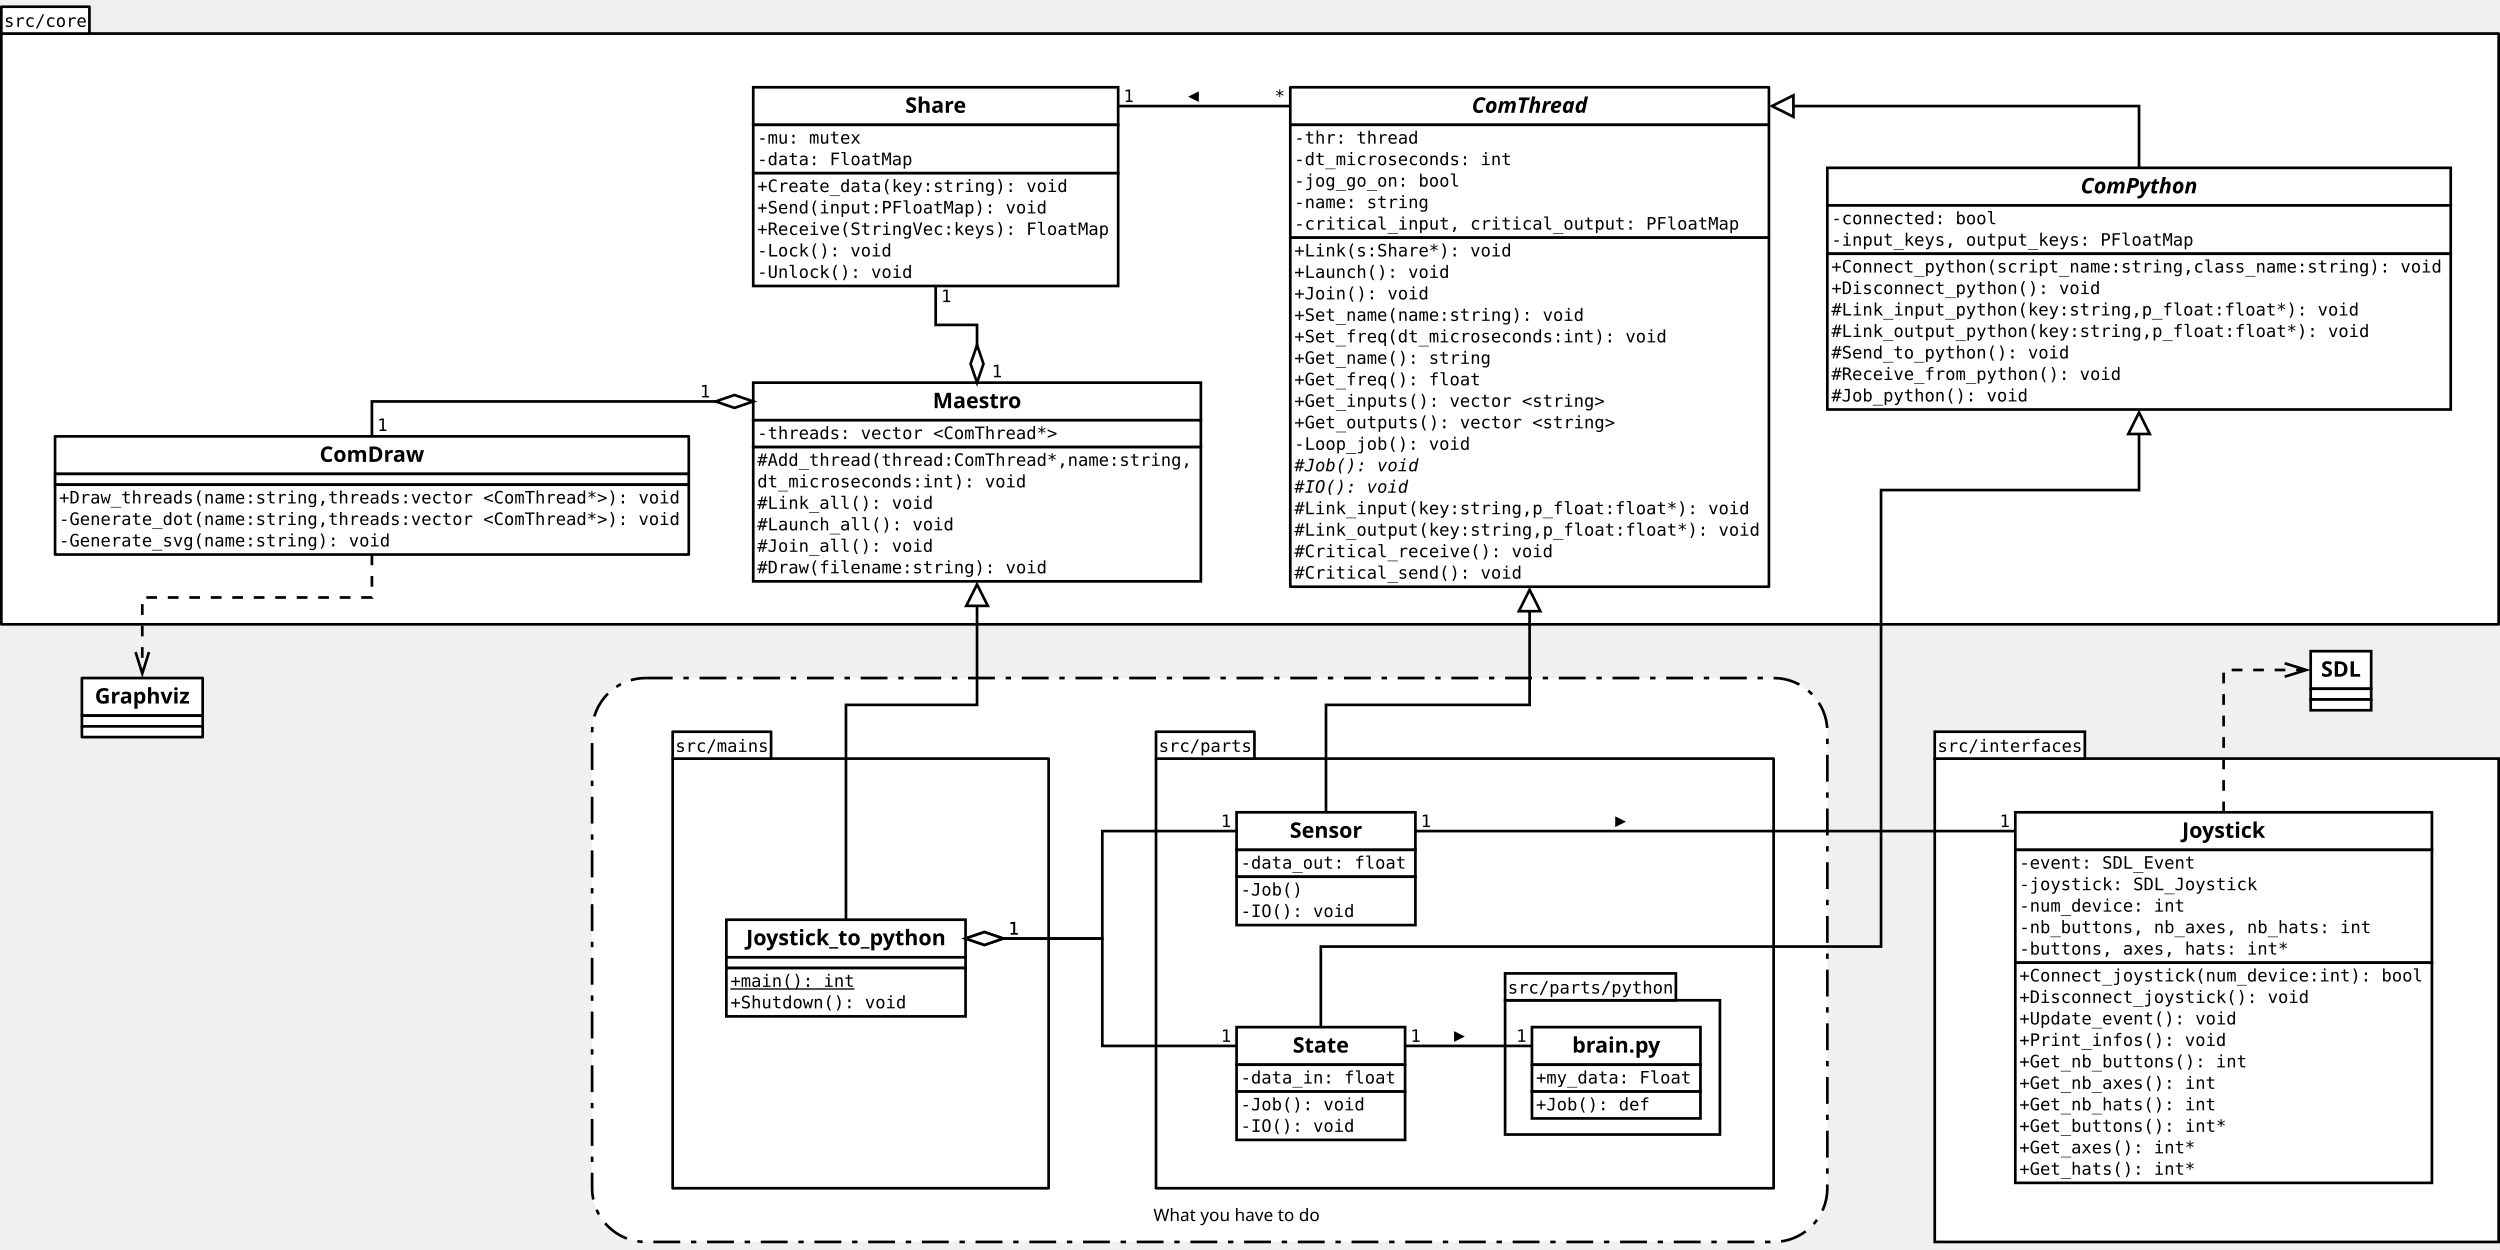
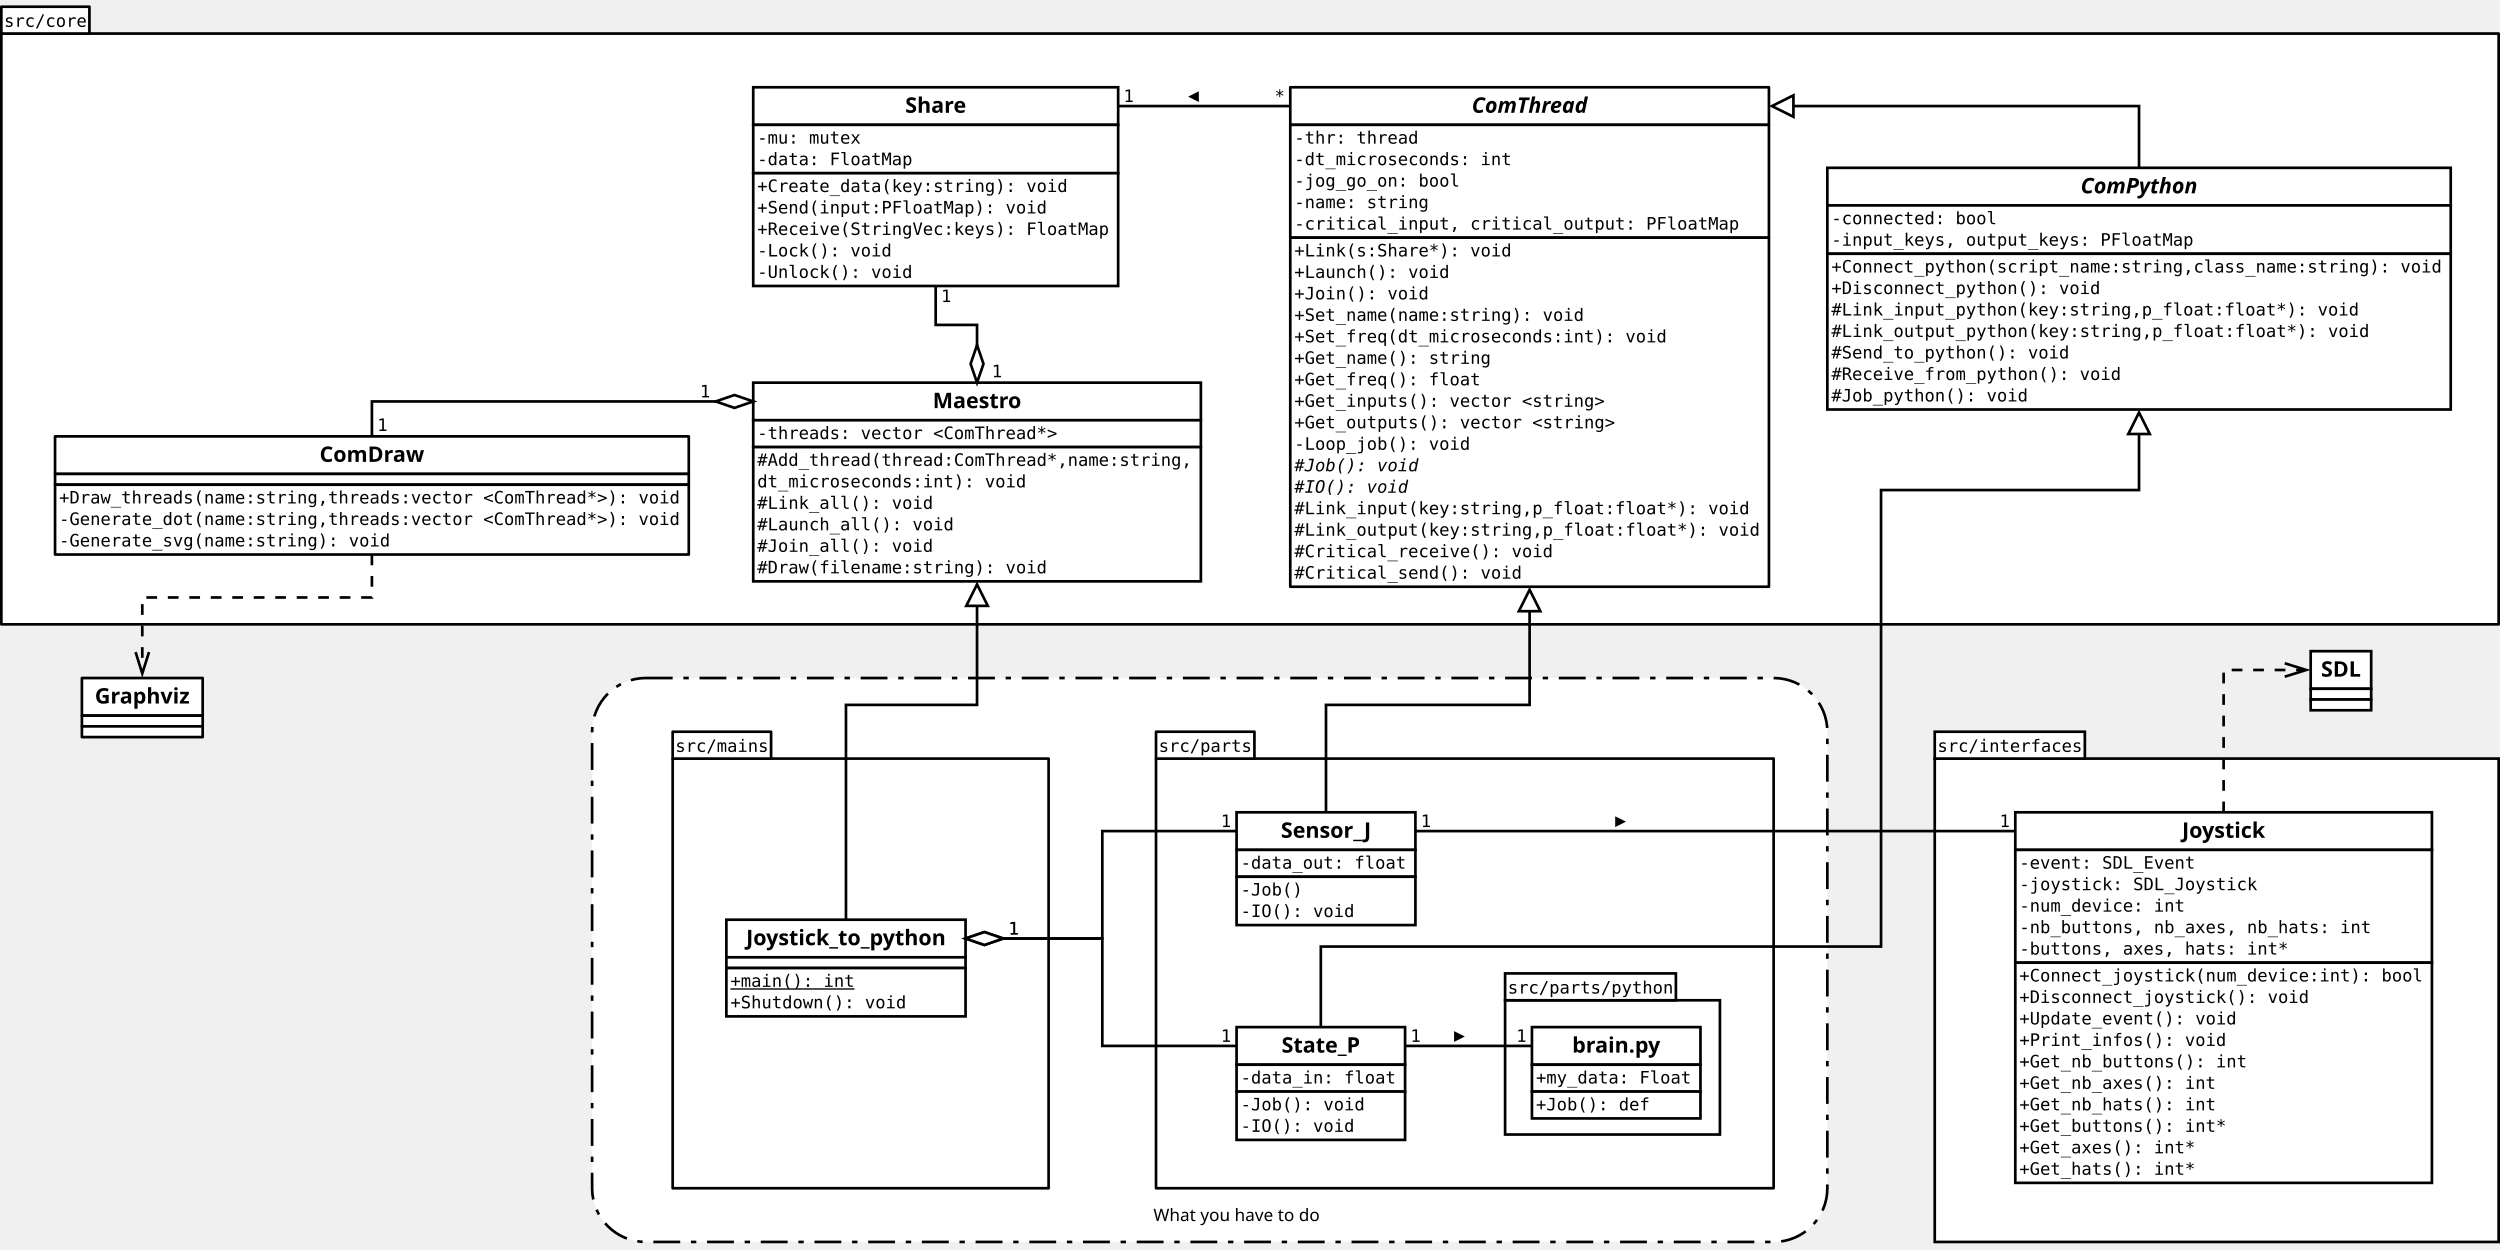
<svg xmlns="http://www.w3.org/2000/svg" width="94cm" height="47cm" viewBox="-41 59 1862 923">
  <g>
    <rect style="fill: #ffffff" x="1400" y="620" width="420" height="360" />
    <rect style="fill: none; fill-opacity:0; stroke-width: 2; stroke: #000000" x="1400" y="620" width="420" height="360" />
    <rect style="fill: #ffffff" x="1400" y="600" width="111.8" height="20" />
    <rect style="fill: none; fill-opacity:0; stroke-width: 2; stroke: #000000" x="1400" y="600" width="111.8" height="20" />
    <text font-size="12.8" style="fill: #000000;text-anchor:start;font-family:monospace;font-style:normal;font-weight:normal" x="1402" y="615">src/interfaces</text>
  </g>
  <g>
    <rect style="fill: #ffffff" x="400" y="560" width="920" height="420" rx="40" ry="40" />
    <rect style="fill: none; fill-opacity:0; stroke-width: 2; stroke-linejoin: round; stroke-dasharray: 20 8 4 8; stroke: #000000" x="400" y="560" width="920" height="420" rx="40" ry="40" />
  </g>
  <g>
    <rect style="fill: #ffffff" x="460" y="620" width="280" height="320" />
    <rect style="fill: none; fill-opacity:0; stroke-width: 2; stroke-linejoin: round; stroke: #000000" x="460" y="620" width="280" height="320" />
    <rect style="fill: #ffffff" x="460" y="600" width="73.3" height="20" />
    <rect style="fill: none; fill-opacity:0; stroke-width: 2; stroke-linejoin: round; stroke: #000000" x="460" y="600" width="73.3" height="20" />
    <text font-size="12.8" style="fill: #000000;text-anchor:start;font-family:monospace;font-style:normal;font-weight:normal" x="462" y="615">src/mains</text>
  </g>
  <g>
    <rect style="fill: #ffffff" x="820" y="620" width="460" height="320" />
    <rect style="fill: none; fill-opacity:0; stroke-width: 2; stroke-linejoin: round; stroke: #000000" x="820" y="620" width="460" height="320" />
    <rect style="fill: #ffffff" x="820" y="600" width="73.3" height="20" />
    <rect style="fill: none; fill-opacity:0; stroke-width: 2; stroke-linejoin: round; stroke: #000000" x="820" y="600" width="73.3" height="20" />
    <text font-size="12.8" style="fill: #000000;text-anchor:start;font-family:monospace;font-style:normal;font-weight:normal" x="822" y="615">src/parts</text>
  </g>
  <g>
    <rect style="fill: #ffffff" x="-40" y="80" width="1860" height="440" />
    <rect style="fill: none; fill-opacity:0; stroke-width: 2; stroke-linejoin: round; stroke: #000000" x="-40" y="80" width="1860" height="440" />
    <rect style="fill: #ffffff" x="-40" y="60" width="65.6" height="20" />
    <rect style="fill: none; fill-opacity:0; stroke-width: 2; stroke-linejoin: round; stroke: #000000" x="-40" y="60" width="65.6" height="20" />
    <text font-size="12.8" style="fill: #000000;text-anchor:start;font-family:monospace;font-style:normal;font-weight:normal" x="-38" y="75">src/core</text>
  </g>
  <g>
    <rect style="fill: #ffffff" x="920" y="120" width="356.5" height="28" />
    <rect style="fill: none; fill-opacity:0; stroke-width: 2; stroke-linejoin: round; stroke: #000000" x="920" y="120" width="356.5" height="28" />
    <text font-size="16" style="fill: #000000;text-anchor:middle;font-family:sans-serif;font-style:italic;font-weight:700" x="1098.25" y="139">ComThread</text>
    <rect style="fill: #ffffff" x="920" y="148" width="356.5" height="84" />
    <rect style="fill: none; fill-opacity:0; stroke-width: 2; stroke-linejoin: round; stroke: #000000" x="920" y="148" width="356.5" height="84" />
    <text font-size="12.8" style="fill: #000000;text-anchor:start;font-family:monospace;font-style:normal;font-weight:normal" x="923" y="162">-thr: thread</text>
    <text font-size="12.8" style="fill: #000000;text-anchor:start;font-family:monospace;font-style:normal;font-weight:normal" x="923" y="178">-dt_microseconds: int</text>
    <text font-size="12.8" style="fill: #000000;text-anchor:start;font-family:monospace;font-style:normal;font-weight:normal" x="923" y="194">-jog_go_on: bool</text>
    <text font-size="12.8" style="fill: #000000;text-anchor:start;font-family:monospace;font-style:normal;font-weight:normal" x="923" y="210">-name: string</text>
    <text font-size="12.8" style="fill: #000000;text-anchor:start;font-family:monospace;font-style:normal;font-weight:normal" x="923" y="226">-critical_input, critical_output: PFloatMap</text>
    <rect style="fill: #ffffff" x="920" y="232" width="356.5" height="260" />
    <rect style="fill: none; fill-opacity:0; stroke-width: 2; stroke-linejoin: round; stroke: #000000" x="920" y="232" width="356.5" height="260" />
    <text font-size="12.8" style="fill: #000000;text-anchor:start;font-family:monospace;font-style:normal;font-weight:normal" x="923" y="246">+Link(s:Share*): void</text>
    <text font-size="12.8" style="fill: #000000;text-anchor:start;font-family:monospace;font-style:normal;font-weight:normal" x="923" y="262">+Launch(): void</text>
    <text font-size="12.8" style="fill: #000000;text-anchor:start;font-family:monospace;font-style:normal;font-weight:normal" x="923" y="278">+Join(): void</text>
    <text font-size="12.8" style="fill: #000000;text-anchor:start;font-family:monospace;font-style:normal;font-weight:normal" x="923" y="294">+Set_name(name:string): void</text>
    <text font-size="12.8" style="fill: #000000;text-anchor:start;font-family:monospace;font-style:normal;font-weight:normal" x="923" y="310">+Set_freq(dt_microseconds:int): void</text>
    <text font-size="12.8" style="fill: #000000;text-anchor:start;font-family:monospace;font-style:normal;font-weight:normal" x="923" y="326">+Get_name(): string</text>
    <text font-size="12.8" style="fill: #000000;text-anchor:start;font-family:monospace;font-style:normal;font-weight:normal" x="923" y="342">+Get_freq(): float</text>
    <text font-size="12.8" style="fill: #000000;text-anchor:start;font-family:monospace;font-style:normal;font-weight:normal" x="923" y="358">+Get_inputs(): vector &lt;string&gt;</text>
    <text font-size="12.8" style="fill: #000000;text-anchor:start;font-family:monospace;font-style:normal;font-weight:normal" x="923" y="374">+Get_outputs(): vector &lt;string&gt;</text>
    <text font-size="12.8" style="fill: #000000;text-anchor:start;font-family:monospace;font-style:normal;font-weight:normal" x="923" y="390">-Loop_job(): void</text>
    <text font-size="12.8" style="fill: #000000;text-anchor:start;font-family:monospace;font-style:italic;font-weight:normal" x="923" y="406">#Job(): void</text>
    <text font-size="12.8" style="fill: #000000;text-anchor:start;font-family:monospace;font-style:italic;font-weight:normal" x="923" y="422">#IO(): void</text>
    <text font-size="12.8" style="fill: #000000;text-anchor:start;font-family:monospace;font-style:normal;font-weight:normal" x="923" y="438">#Link_input(key:string,p_float:float*): void</text>
    <text font-size="12.8" style="fill: #000000;text-anchor:start;font-family:monospace;font-style:normal;font-weight:normal" x="923" y="454">#Link_output(key:string,p_float:float*): void</text>
    <text font-size="12.8" style="fill: #000000;text-anchor:start;font-family:monospace;font-style:normal;font-weight:normal" x="923" y="470">#Critical_receive(): void</text>
    <text font-size="12.8" style="fill: #000000;text-anchor:start;font-family:monospace;font-style:normal;font-weight:normal" x="923" y="486">#Critical_send(): void</text>
  </g>
  <g>
    <rect style="fill: #ffffff" x="0" y="380" width="472" height="28" />
    <rect style="fill: none; fill-opacity:0; stroke-width: 2; stroke-linejoin: round; stroke: #000000" x="0" y="380" width="472" height="28" />
    <text font-size="16" style="fill: #000000;text-anchor:middle;font-family:sans-serif;font-style:normal;font-weight:700" x="236" y="399">ComDraw</text>
    <rect style="fill: #ffffff" x="0" y="408" width="472" height="8" />
    <rect style="fill: none; fill-opacity:0; stroke-width: 2; stroke-linejoin: round; stroke: #000000" x="0" y="408" width="472" height="8" />
    <rect style="fill: #ffffff" x="0" y="416" width="472" height="52" />
    <rect style="fill: none; fill-opacity:0; stroke-width: 2; stroke-linejoin: round; stroke: #000000" x="0" y="416" width="472" height="52" />
    <text font-size="12.8" style="fill: #000000;text-anchor:start;font-family:monospace;font-style:normal;font-weight:normal" x="3" y="430">+Draw_threads(name:string,threads:vector &lt;ComThread*&gt;): void</text>
    <text font-size="12.8" style="fill: #000000;text-anchor:start;font-family:monospace;font-style:normal;font-weight:normal" x="3" y="446">-Generate_dot(name:string,threads:vector &lt;ComThread*&gt;): void</text>
    <text font-size="12.8" style="fill: #000000;text-anchor:start;font-family:monospace;font-style:normal;font-weight:normal" x="3" y="462">-Generate_svg(name:string): void</text>
  </g>
  <g>
    <rect style="fill: #ffffff" x="20" y="560" width="89.95" height="28" />
    <rect style="fill: none; fill-opacity:0; stroke-width: 2; stroke-linejoin: round; stroke: #000000" x="20" y="560" width="89.95" height="28" />
    <text font-size="16" style="fill: #000000;text-anchor:middle;font-family:sans-serif;font-style:normal;font-weight:700" x="64.975" y="579">Graphviz</text>
    <rect style="fill: #ffffff" x="20" y="588" width="89.95" height="8" />
    <rect style="fill: none; fill-opacity:0; stroke-width: 2; stroke-linejoin: round; stroke: #000000" x="20" y="588" width="89.95" height="8" />
    <rect style="fill: #ffffff" x="20" y="596" width="89.95" height="8" />
    <rect style="fill: none; fill-opacity:0; stroke-width: 2; stroke-linejoin: round; stroke: #000000" x="20" y="596" width="89.95" height="8" />
  </g>
  <g>
    <polyline style="fill: none; fill-opacity:0; stroke-width: 2; stroke-dasharray: 8; stroke: #000000" points="236,468 236,500 64.975,500 64.975,553.295 " />
    <polyline style="fill: none; fill-opacity:0; stroke-width: 2; stroke: #000000" points="59.975,540.647 64.975,556.647 69.975,540.647 " />
  </g>
  <g>
    <rect style="fill: #ffffff" x="520" y="120" width="271.8" height="28" />
    <rect style="fill: none; fill-opacity:0; stroke-width: 2; stroke: #000000" x="520" y="120" width="271.8" height="28" />
    <text font-size="16" style="fill: #000000;text-anchor:middle;font-family:sans-serif;font-style:normal;font-weight:700" x="655.9" y="139">Share</text>
    <rect style="fill: #ffffff" x="520" y="148" width="271.8" height="36" />
    <rect style="fill: none; fill-opacity:0; stroke-width: 2; stroke: #000000" x="520" y="148" width="271.8" height="36" />
    <text font-size="12.8" style="fill: #000000;text-anchor:start;font-family:monospace;font-style:normal;font-weight:normal" x="523" y="162">-mu: mutex</text>
    <text font-size="12.8" style="fill: #000000;text-anchor:start;font-family:monospace;font-style:normal;font-weight:normal" x="523" y="178">-data: FloatMap</text>
    <rect style="fill: #ffffff" x="520" y="184" width="271.8" height="84" />
    <rect style="fill: none; fill-opacity:0; stroke-width: 2; stroke: #000000" x="520" y="184" width="271.8" height="84" />
    <text font-size="12.8" style="fill: #000000;text-anchor:start;font-family:monospace;font-style:normal;font-weight:normal" x="523" y="198">+Create_data(key:string): void</text>
    <text font-size="12.8" style="fill: #000000;text-anchor:start;font-family:monospace;font-style:normal;font-weight:normal" x="523" y="214">+Send(input:PFloatMap): void</text>
    <text font-size="12.8" style="fill: #000000;text-anchor:start;font-family:monospace;font-style:normal;font-weight:normal" x="523" y="230">+Receive(StringVec:keys): FloatMap</text>
    <text font-size="12.8" style="fill: #000000;text-anchor:start;font-family:monospace;font-style:normal;font-weight:normal" x="523" y="246">-Lock(): void</text>
    <text font-size="12.8" style="fill: #000000;text-anchor:start;font-family:monospace;font-style:normal;font-weight:normal" x="523" y="262">-Unlock(): void</text>
  </g>
  <g>
    <rect style="fill: #ffffff" x="520" y="340" width="333.4" height="28" />
    <rect style="fill: none; fill-opacity:0; stroke-width: 2; stroke: #000000" x="520" y="340" width="333.4" height="28" />
    <text font-size="16" style="fill: #000000;text-anchor:middle;font-family:sans-serif;font-style:normal;font-weight:700" x="686.7" y="359">Maestro</text>
    <rect style="fill: #ffffff" x="520" y="368" width="333.4" height="20" />
    <rect style="fill: none; fill-opacity:0; stroke-width: 2; stroke: #000000" x="520" y="368" width="333.4" height="20" />
    <text font-size="12.8" style="fill: #000000;text-anchor:start;font-family:monospace;font-style:normal;font-weight:normal" x="523" y="382">-threads: vector &lt;ComThread*&gt;</text>
    <rect style="fill: #ffffff" x="520" y="388" width="333.4" height="100" />
    <rect style="fill: none; fill-opacity:0; stroke-width: 2; stroke: #000000" x="520" y="388" width="333.4" height="100" />
    <text font-size="12.8" style="fill: #000000;text-anchor:start;font-family:monospace;font-style:normal;font-weight:normal" x="523" y="402">#Add_thread(thread:ComThread*,name:string,</text>
    <text font-size="12.8" style="fill: #000000;text-anchor:start;font-family:monospace;font-style:normal;font-weight:normal" x="523" y="418">            dt_microseconds:int): void</text>
    <text font-size="12.8" style="fill: #000000;text-anchor:start;font-family:monospace;font-style:normal;font-weight:normal" x="523" y="434">#Link_all(): void</text>
    <text font-size="12.8" style="fill: #000000;text-anchor:start;font-family:monospace;font-style:normal;font-weight:normal" x="523" y="450">#Launch_all(): void</text>
    <text font-size="12.8" style="fill: #000000;text-anchor:start;font-family:monospace;font-style:normal;font-weight:normal" x="523" y="466">#Join_all(): void</text>
    <text font-size="12.8" style="fill: #000000;text-anchor:start;font-family:monospace;font-style:normal;font-weight:normal" x="523" y="482">#Draw(filename:string): void</text>
  </g>
  <g>
    <rect style="fill: #ffffff" x="500" y="740" width="178.15" height="28" />
    <rect style="fill: none; fill-opacity:0; stroke-width: 2; stroke: #000000" x="500" y="740" width="178.15" height="28" />
    <text font-size="16" style="fill: #000000;text-anchor:middle;font-family:sans-serif;font-style:normal;font-weight:700" x="589.075" y="759">Joystick_to_python</text>
    <rect style="fill: #ffffff" x="500" y="768" width="178.15" height="8" />
    <rect style="fill: none; fill-opacity:0; stroke-width: 2; stroke: #000000" x="500" y="768" width="178.15" height="8" />
    <rect style="fill: #ffffff" x="500" y="776" width="178.15" height="36" />
    <rect style="fill: none; fill-opacity:0; stroke-width: 2; stroke: #000000" x="500" y="776" width="178.15" height="36" />
    <text font-size="12.8" style="fill: #000000;text-anchor:start;font-family:monospace;font-style:normal;font-weight:normal" x="503" y="790">+main(): int</text>
    <line style="fill: none; fill-opacity:0; stroke-width: 1; stroke: #000000" x1="503" y1="791.6" x2="595.4" y2="791.6" />
    <text font-size="12.8" style="fill: #000000;text-anchor:start;font-family:monospace;font-style:normal;font-weight:normal" x="503" y="806">+Shutdown(): void</text>
  </g>
  <g>
    <rect style="fill: #ffffff" x="880" y="660" width="133.2" height="28" />
    <rect style="fill: none; fill-opacity:0; stroke-width: 2; stroke: #000000" x="880" y="660" width="133.2" height="28" />
-     <text font-size="16" style="fill: #000000;text-anchor:middle;font-family:sans-serif;font-style:normal;font-weight:700" x="946.6" y="679">Sensor</text>
+     <text font-size="16" style="fill: #000000;text-anchor:middle;font-family:sans-serif;font-style:normal;font-weight:700" x="946.6" y="679">Sensor_J</text>
    <rect style="fill: #ffffff" x="880" y="688" width="133.2" height="20" />
    <rect style="fill: none; fill-opacity:0; stroke-width: 2; stroke: #000000" x="880" y="688" width="133.2" height="20" />
    <text font-size="12.8" style="fill: #000000;text-anchor:start;font-family:monospace;font-style:normal;font-weight:normal" x="883" y="702">-data_out: float</text>
    <rect style="fill: #ffffff" x="880" y="708" width="133.2" height="36" />
    <rect style="fill: none; fill-opacity:0; stroke-width: 2; stroke: #000000" x="880" y="708" width="133.2" height="36" />
    <text font-size="12.8" style="fill: #000000;text-anchor:start;font-family:monospace;font-style:normal;font-weight:normal" x="883" y="722">-Job()</text>
    <text font-size="12.8" style="fill: #000000;text-anchor:start;font-family:monospace;font-style:normal;font-weight:normal" x="883" y="738">-IO(): void</text>
  </g>
  <g>
    <rect style="fill: #ffffff" x="880" y="820" width="125.5" height="28" />
    <rect style="fill: none; fill-opacity:0; stroke-width: 2; stroke: #000000" x="880" y="820" width="125.5" height="28" />
-     <text font-size="16" style="fill: #000000;text-anchor:middle;font-family:sans-serif;font-style:normal;font-weight:700" x="942.75" y="839">State</text>
+     <text font-size="16" style="fill: #000000;text-anchor:middle;font-family:sans-serif;font-style:normal;font-weight:700" x="942.75" y="839">State_P</text>
    <rect style="fill: #ffffff" x="880" y="848" width="125.5" height="20" />
    <rect style="fill: none; fill-opacity:0; stroke-width: 2; stroke: #000000" x="880" y="848" width="125.5" height="20" />
    <text font-size="12.8" style="fill: #000000;text-anchor:start;font-family:monospace;font-style:normal;font-weight:normal" x="883" y="862">-data_in: float</text>
    <rect style="fill: #ffffff" x="880" y="868" width="125.5" height="36" />
    <rect style="fill: none; fill-opacity:0; stroke-width: 2; stroke: #000000" x="880" y="868" width="125.5" height="36" />
    <text font-size="12.8" style="fill: #000000;text-anchor:start;font-family:monospace;font-style:normal;font-weight:normal" x="883" y="882">-Job(): void</text>
    <text font-size="12.8" style="fill: #000000;text-anchor:start;font-family:monospace;font-style:normal;font-weight:normal" x="883" y="898">-IO(): void</text>
  </g>
  <g>
    <polyline style="fill: none; fill-opacity:0; stroke-width: 2; stroke: #000000" points="1098.25,510.236 1098.25,580 946.6,580 946.6,660 " />
    <polygon style="fill: #ffffff" points="1106.25,510.236 1098.25,494.236 1090.25,510.236 " />
    <polygon style="fill: none; fill-opacity:0; stroke-width: 2; stroke: #000000" points="1106.25,510.236 1098.25,494.236 1090.25,510.236 " />
  </g>
  <g>
    <polyline style="fill: none; fill-opacity:0; stroke-width: 2; stroke: #000000" points="1552.15,378.236 1552.15,420 1360,420 1360,760 942.75,760 942.75,820 " />
    <polygon style="fill: #ffffff" points="1560.15,378.236 1552.15,362.236 1544.15,378.236 " />
    <polygon style="fill: none; fill-opacity:0; stroke-width: 2; stroke: #000000" points="1560.15,378.236 1552.15,362.236 1544.15,378.236 " />
  </g>
  <g>
-     <polyline style="fill: none; fill-opacity:0; stroke-width: 2; stroke: #000000" points="686.7,506.236 686.7,580 589.075,580 589.075,740 " />
+     <polyline style="fill: none; fill-opacity:0; stroke-width: 2; stroke: #000000" points="686.7,506.236 686.7,580 589.074,580 589.074,740 " />
    <polygon style="fill: #ffffff" points="694.7,506.236 686.7,490.236 678.7,506.236 " />
    <polygon style="fill: none; fill-opacity:0; stroke-width: 2; stroke: #000000" points="694.7,506.236 686.7,490.236 678.7,506.236 " />
  </g>
  <g>
    <polyline style="fill: none; fill-opacity:0; stroke-width: 2; stroke: #000000" points="686.7,314.828 686.7,297 655.9,297 655.9,268 " />
    <polygon style="fill: #ffffff" points="686.7,340 681.9,326 686.7,312 691.5,326 " />
    <polygon style="fill: none; fill-opacity:0; stroke-width: 2; stroke: #000000" points="686.7,340 681.9,326 686.7,312 691.5,326 " />
    <text font-size="12.8" style="fill: #000000;text-anchor:middle;font-family:monospace;font-style:normal;font-weight:normal" x="671.3" y="294" />
    <text font-size="12.8" style="fill: #000000;text-anchor:start;font-family:monospace;font-style:normal;font-weight:normal" x="697.7" y="336">1</text>
    <text font-size="12.8" style="fill: #000000;text-anchor:start;font-family:monospace;font-style:normal;font-weight:normal" x="659.9" y="280">1</text>
  </g>
  <g>
    <polyline style="fill: none; fill-opacity:0; stroke-width: 2; stroke: #000000" points="791.8,134 792.8,134 919,134 920,134 " />
    <text font-size="12.8" style="fill: #000000;text-anchor:middle;font-family:monospace;font-style:normal;font-weight:normal" x="855.9" y="131" />
    <polygon style="fill: #000000" points="851.9,131 851.9,123 843.9,127 " />
    <text font-size="12.8" style="fill: #000000;text-anchor:start;font-family:monospace;font-style:normal;font-weight:normal" x="795.8" y="131">1</text>
    <text font-size="12.8" style="fill: #000000;text-anchor:end;font-family:monospace;font-style:normal;font-weight:normal" x="916" y="131">*</text>
  </g>
  <g>
    <polyline style="fill: none; fill-opacity:0; stroke-width: 2; stroke: #000000" points="494.828,354 236,354 236,380 " />
    <polygon style="fill: #ffffff" points="520,354 506,358.8 492,354 506,349.2 " />
    <polygon style="fill: none; fill-opacity:0; stroke-width: 2; stroke: #000000" points="520,354 506,358.8 492,354 506,349.2 " />
    <text font-size="12.8" style="fill: #000000;text-anchor:middle;font-family:monospace;font-style:normal;font-weight:normal" x="378" y="351" />
    <text font-size="12.8" style="fill: #000000;text-anchor:end;font-family:monospace;font-style:normal;font-weight:normal" x="488" y="351">1</text>
    <text font-size="12.8" style="fill: #000000;text-anchor:start;font-family:monospace;font-style:normal;font-weight:normal" x="240" y="376">1</text>
  </g>
  <g>
    <polyline style="fill: none; fill-opacity:0; stroke-width: 2; stroke: #000000" points="703.322,754 780,754 780,674 880,674 " />
    <polygon style="fill: #ffffff" points="678.15,754 692.15,749.2 706.15,754 692.15,758.8 " />
    <polygon style="fill: none; fill-opacity:0; stroke-width: 2; stroke: #000000" points="678.15,754 692.15,749.2 706.15,754 692.15,758.8 " />
    <text font-size="12.8" style="fill: #000000;text-anchor:start;font-family:monospace;font-style:normal;font-weight:normal" x="782" y="711" />
    <text font-size="12.8" style="fill: #000000;text-anchor:start;font-family:monospace;font-style:normal;font-weight:normal" x="710.15" y="751">1</text>
    <text font-size="12.8" style="fill: #000000;text-anchor:end;font-family:monospace;font-style:normal;font-weight:normal" x="876" y="671">1</text>
  </g>
  <g>
    <polyline style="fill: none; fill-opacity:0; stroke-width: 2; stroke: #000000" points="703.322,754 780,754 780,834 880,834 " />
    <polygon style="fill: #ffffff" points="678.15,754 692.15,749.2 706.15,754 692.15,758.8 " />
    <polygon style="fill: none; fill-opacity:0; stroke-width: 2; stroke: #000000" points="678.15,754 692.15,749.2 706.15,754 692.15,758.8 " />
    <text font-size="12.8" style="fill: #000000;text-anchor:start;font-family:monospace;font-style:normal;font-weight:normal" x="782" y="791" />
    <text font-size="12.8" style="fill: #000000;text-anchor:start;font-family:monospace;font-style:normal;font-weight:normal" x="710.15" y="751">1</text>
    <text font-size="12.8" style="fill: #000000;text-anchor:end;font-family:monospace;font-style:normal;font-weight:normal" x="876" y="831">1</text>
  </g>
  <text font-size="12.8" style="fill: #000000;text-anchor:middle;font-family:sans-serif;font-style:normal;font-weight:normal" x="880" y="964.45">
    <tspan x="880" y="964.45">What you have to do</tspan>
  </text>
  <g>
    <rect style="fill: #ffffff" x="1320" y="180" width="464.3" height="28" />
    <rect style="fill: none; fill-opacity:0; stroke-width: 2; stroke: #000000" x="1320" y="180" width="464.3" height="28" />
    <text font-size="16" style="fill: #000000;text-anchor:middle;font-family:sans-serif;font-style:italic;font-weight:700" x="1552.15" y="199">ComPython</text>
    <rect style="fill: #ffffff" x="1320" y="208" width="464.3" height="36" />
    <rect style="fill: none; fill-opacity:0; stroke-width: 2; stroke: #000000" x="1320" y="208" width="464.3" height="36" />
    <text font-size="12.8" style="fill: #000000;text-anchor:start;font-family:monospace;font-style:normal;font-weight:normal" x="1323" y="222">-connected: bool</text>
    <text font-size="12.8" style="fill: #000000;text-anchor:start;font-family:monospace;font-style:normal;font-weight:normal" x="1323" y="238">-input_keys, output_keys: PFloatMap</text>
    <rect style="fill: #ffffff" x="1320" y="244" width="464.3" height="116" />
    <rect style="fill: none; fill-opacity:0; stroke-width: 2; stroke: #000000" x="1320" y="244" width="464.3" height="116" />
    <text font-size="12.8" style="fill: #000000;text-anchor:start;font-family:monospace;font-style:normal;font-weight:normal" x="1323" y="258">+Connect_python(script_name:string,class_name:string): void</text>
    <text font-size="12.8" style="fill: #000000;text-anchor:start;font-family:monospace;font-style:normal;font-weight:normal" x="1323" y="274">+Disconnect_python(): void</text>
    <text font-size="12.8" style="fill: #000000;text-anchor:start;font-family:monospace;font-style:normal;font-weight:normal" x="1323" y="290">#Link_input_python(key:string,p_float:float*): void</text>
    <text font-size="12.8" style="fill: #000000;text-anchor:start;font-family:monospace;font-style:normal;font-weight:normal" x="1323" y="306">#Link_output_python(key:string,p_float:float*): void</text>
    <text font-size="12.8" style="fill: #000000;text-anchor:start;font-family:monospace;font-style:normal;font-weight:normal" x="1323" y="322">#Send_to_python(): void</text>
    <text font-size="12.8" style="fill: #000000;text-anchor:start;font-family:monospace;font-style:normal;font-weight:normal" x="1323" y="338">#Receive_from_python(): void</text>
    <text font-size="12.8" style="fill: #000000;text-anchor:start;font-family:monospace;font-style:normal;font-weight:normal" x="1323" y="354">#Job_python(): void</text>
  </g>
  <g>
    <polyline style="fill: none; fill-opacity:0; stroke-width: 2; stroke: #000000" points="1294.74,134 1552.15,134 1552.15,180 " />
    <polygon style="fill: #ffffff" points="1294.74,126 1278.74,134 1294.74,142 " />
    <polygon style="fill: none; fill-opacity:0; stroke-width: 2; stroke: #000000" points="1294.74,126 1278.74,134 1294.74,142 " />
  </g>
  <g>
    <rect style="fill: #ffffff" x="1460" y="660" width="310.3" height="28" />
    <rect style="fill: none; fill-opacity:0; stroke-width: 2; stroke: #000000" x="1460" y="660" width="310.3" height="28" />
    <text font-size="16" style="fill: #000000;text-anchor:middle;font-family:sans-serif;font-style:normal;font-weight:700" x="1615.15" y="679">Joystick</text>
    <rect style="fill: #ffffff" x="1460" y="688" width="310.3" height="84" />
    <rect style="fill: none; fill-opacity:0; stroke-width: 2; stroke: #000000" x="1460" y="688" width="310.3" height="84" />
    <text font-size="12.8" style="fill: #000000;text-anchor:start;font-family:monospace;font-style:normal;font-weight:normal" x="1463" y="702">-event: SDL_Event</text>
    <text font-size="12.8" style="fill: #000000;text-anchor:start;font-family:monospace;font-style:normal;font-weight:normal" x="1463" y="718">-joystick: SDL_Joystick</text>
    <text font-size="12.8" style="fill: #000000;text-anchor:start;font-family:monospace;font-style:normal;font-weight:normal" x="1463" y="734">-num_device: int</text>
    <text font-size="12.8" style="fill: #000000;text-anchor:start;font-family:monospace;font-style:normal;font-weight:normal" x="1463" y="750">-nb_buttons, nb_axes, nb_hats: int</text>
    <text font-size="12.8" style="fill: #000000;text-anchor:start;font-family:monospace;font-style:normal;font-weight:normal" x="1463" y="766">-buttons, axes, hats: int*</text>
    <rect style="fill: #ffffff" x="1460" y="772" width="310.3" height="164" />
    <rect style="fill: none; fill-opacity:0; stroke-width: 2; stroke: #000000" x="1460" y="772" width="310.3" height="164" />
    <text font-size="12.8" style="fill: #000000;text-anchor:start;font-family:monospace;font-style:normal;font-weight:normal" x="1463" y="786">+Connect_joystick(num_device:int): bool</text>
    <text font-size="12.8" style="fill: #000000;text-anchor:start;font-family:monospace;font-style:normal;font-weight:normal" x="1463" y="802">+Disconnect_joystick(): void</text>
    <text font-size="12.8" style="fill: #000000;text-anchor:start;font-family:monospace;font-style:normal;font-weight:normal" x="1463" y="818">+Update_event(): void</text>
    <text font-size="12.8" style="fill: #000000;text-anchor:start;font-family:monospace;font-style:normal;font-weight:normal" x="1463" y="834">+Print_infos(): void</text>
    <text font-size="12.8" style="fill: #000000;text-anchor:start;font-family:monospace;font-style:normal;font-weight:normal" x="1463" y="850">+Get_nb_buttons(): int</text>
    <text font-size="12.8" style="fill: #000000;text-anchor:start;font-family:monospace;font-style:normal;font-weight:normal" x="1463" y="866">+Get_nb_axes(): int</text>
    <text font-size="12.8" style="fill: #000000;text-anchor:start;font-family:monospace;font-style:normal;font-weight:normal" x="1463" y="882">+Get_nb_hats(): int</text>
    <text font-size="12.8" style="fill: #000000;text-anchor:start;font-family:monospace;font-style:normal;font-weight:normal" x="1463" y="898">+Get_buttons(): int*</text>
    <text font-size="12.8" style="fill: #000000;text-anchor:start;font-family:monospace;font-style:normal;font-weight:normal" x="1463" y="914">+Get_axes(): int*</text>
    <text font-size="12.8" style="fill: #000000;text-anchor:start;font-family:monospace;font-style:normal;font-weight:normal" x="1463" y="930">+Get_hats(): int*</text>
  </g>
  <g>
    <rect style="fill: #ffffff" x="1680" y="540" width="45.05" height="28" />
    <rect style="fill: none; fill-opacity:0; stroke-width: 2; stroke: #000000" x="1680" y="540" width="45.05" height="28" />
    <text font-size="16" style="fill: #000000;text-anchor:middle;font-family:sans-serif;font-style:normal;font-weight:700" x="1702.53" y="559">SDL</text>
    <rect style="fill: #ffffff" x="1680" y="568" width="45.05" height="8" />
    <rect style="fill: none; fill-opacity:0; stroke-width: 2; stroke: #000000" x="1680" y="568" width="45.05" height="8" />
    <rect style="fill: #ffffff" x="1680" y="576" width="45.05" height="8" />
    <rect style="fill: none; fill-opacity:0; stroke-width: 2; stroke: #000000" x="1680" y="576" width="45.05" height="8" />
  </g>
  <g>
    <rect style="fill: #ffffff" x="1080" y="800" width="160" height="100" />
    <rect style="fill: none; fill-opacity:0; stroke-width: 2; stroke: #000000" x="1080" y="800" width="160" height="100" />
    <rect style="fill: #ffffff" x="1080" y="780" width="127.2" height="20" />
    <rect style="fill: none; fill-opacity:0; stroke-width: 2; stroke: #000000" x="1080" y="780" width="127.2" height="20" />
    <text font-size="12.8" style="fill: #000000;text-anchor:start;font-family:monospace;font-style:normal;font-weight:normal" x="1082" y="795">src/parts/python</text>
  </g>
  <g>
    <rect style="fill: #ffffff" x="1100" y="820" width="125.5" height="28" />
    <rect style="fill: none; fill-opacity:0; stroke-width: 2; stroke: #000000" x="1100" y="820" width="125.5" height="28" />
    <text font-size="16" style="fill: #000000;text-anchor:middle;font-family:sans-serif;font-style:normal;font-weight:700" x="1162.75" y="839">brain.py</text>
    <rect style="fill: #ffffff" x="1100" y="848" width="125.5" height="20" />
    <rect style="fill: none; fill-opacity:0; stroke-width: 2; stroke: #000000" x="1100" y="848" width="125.5" height="20" />
    <text font-size="12.8" style="fill: #000000;text-anchor:start;font-family:monospace;font-style:normal;font-weight:normal" x="1103" y="862">+my_data: Float</text>
    <rect style="fill: #ffffff" x="1100" y="868" width="125.5" height="20" />
    <rect style="fill: none; fill-opacity:0; stroke-width: 2; stroke: #000000" x="1100" y="868" width="125.5" height="20" />
    <text font-size="12.8" style="fill: #000000;text-anchor:start;font-family:monospace;font-style:normal;font-weight:normal" x="1103" y="882">+Job(): def</text>
  </g>
  <g>
    <polyline style="fill: none; fill-opacity:0; stroke-width: 2; stroke: #000000" points="1005.5,834 1040,834 1040,834 1100,834 " />
    <text font-size="12.8" style="fill: #000000;text-anchor:middle;font-family:monospace;font-style:normal;font-weight:normal" x="1040" y="831" />
    <polygon style="fill: #000000" points="1042,831 1042,823 1050,827 " />
    <text font-size="12.8" style="fill: #000000;text-anchor:start;font-family:monospace;font-style:normal;font-weight:normal" x="1009.5" y="831">1</text>
    <text font-size="12.8" style="fill: #000000;text-anchor:end;font-family:monospace;font-style:normal;font-weight:normal" x="1096" y="831">1</text>
  </g>
  <g>
    <polyline style="fill: none; fill-opacity:0; stroke-width: 2; stroke: #000000" points="1013.2,674 1160,674 1160,674 1460,674 " />
    <text font-size="12.8" style="fill: #000000;text-anchor:middle;font-family:monospace;font-style:normal;font-weight:normal" x="1160" y="671" />
    <polygon style="fill: #000000" points="1162,671 1162,663 1170,667 " />
    <text font-size="12.8" style="fill: #000000;text-anchor:start;font-family:monospace;font-style:normal;font-weight:normal" x="1017.2" y="671">1</text>
    <text font-size="12.8" style="fill: #000000;text-anchor:end;font-family:monospace;font-style:normal;font-weight:normal" x="1456" y="671">1</text>
  </g>
  <g>
    <polyline style="fill: none; fill-opacity:0; stroke-width: 2; stroke-dasharray: 8; stroke: #000000" points="1615.15,660 1615.15,554 1673.29,554 " />
    <polyline style="fill: none; fill-opacity:0; stroke-width: 2; stroke: #000000" points="1660.65,559 1676.65,554 1660.65,549 " />
  </g>
</svg>
